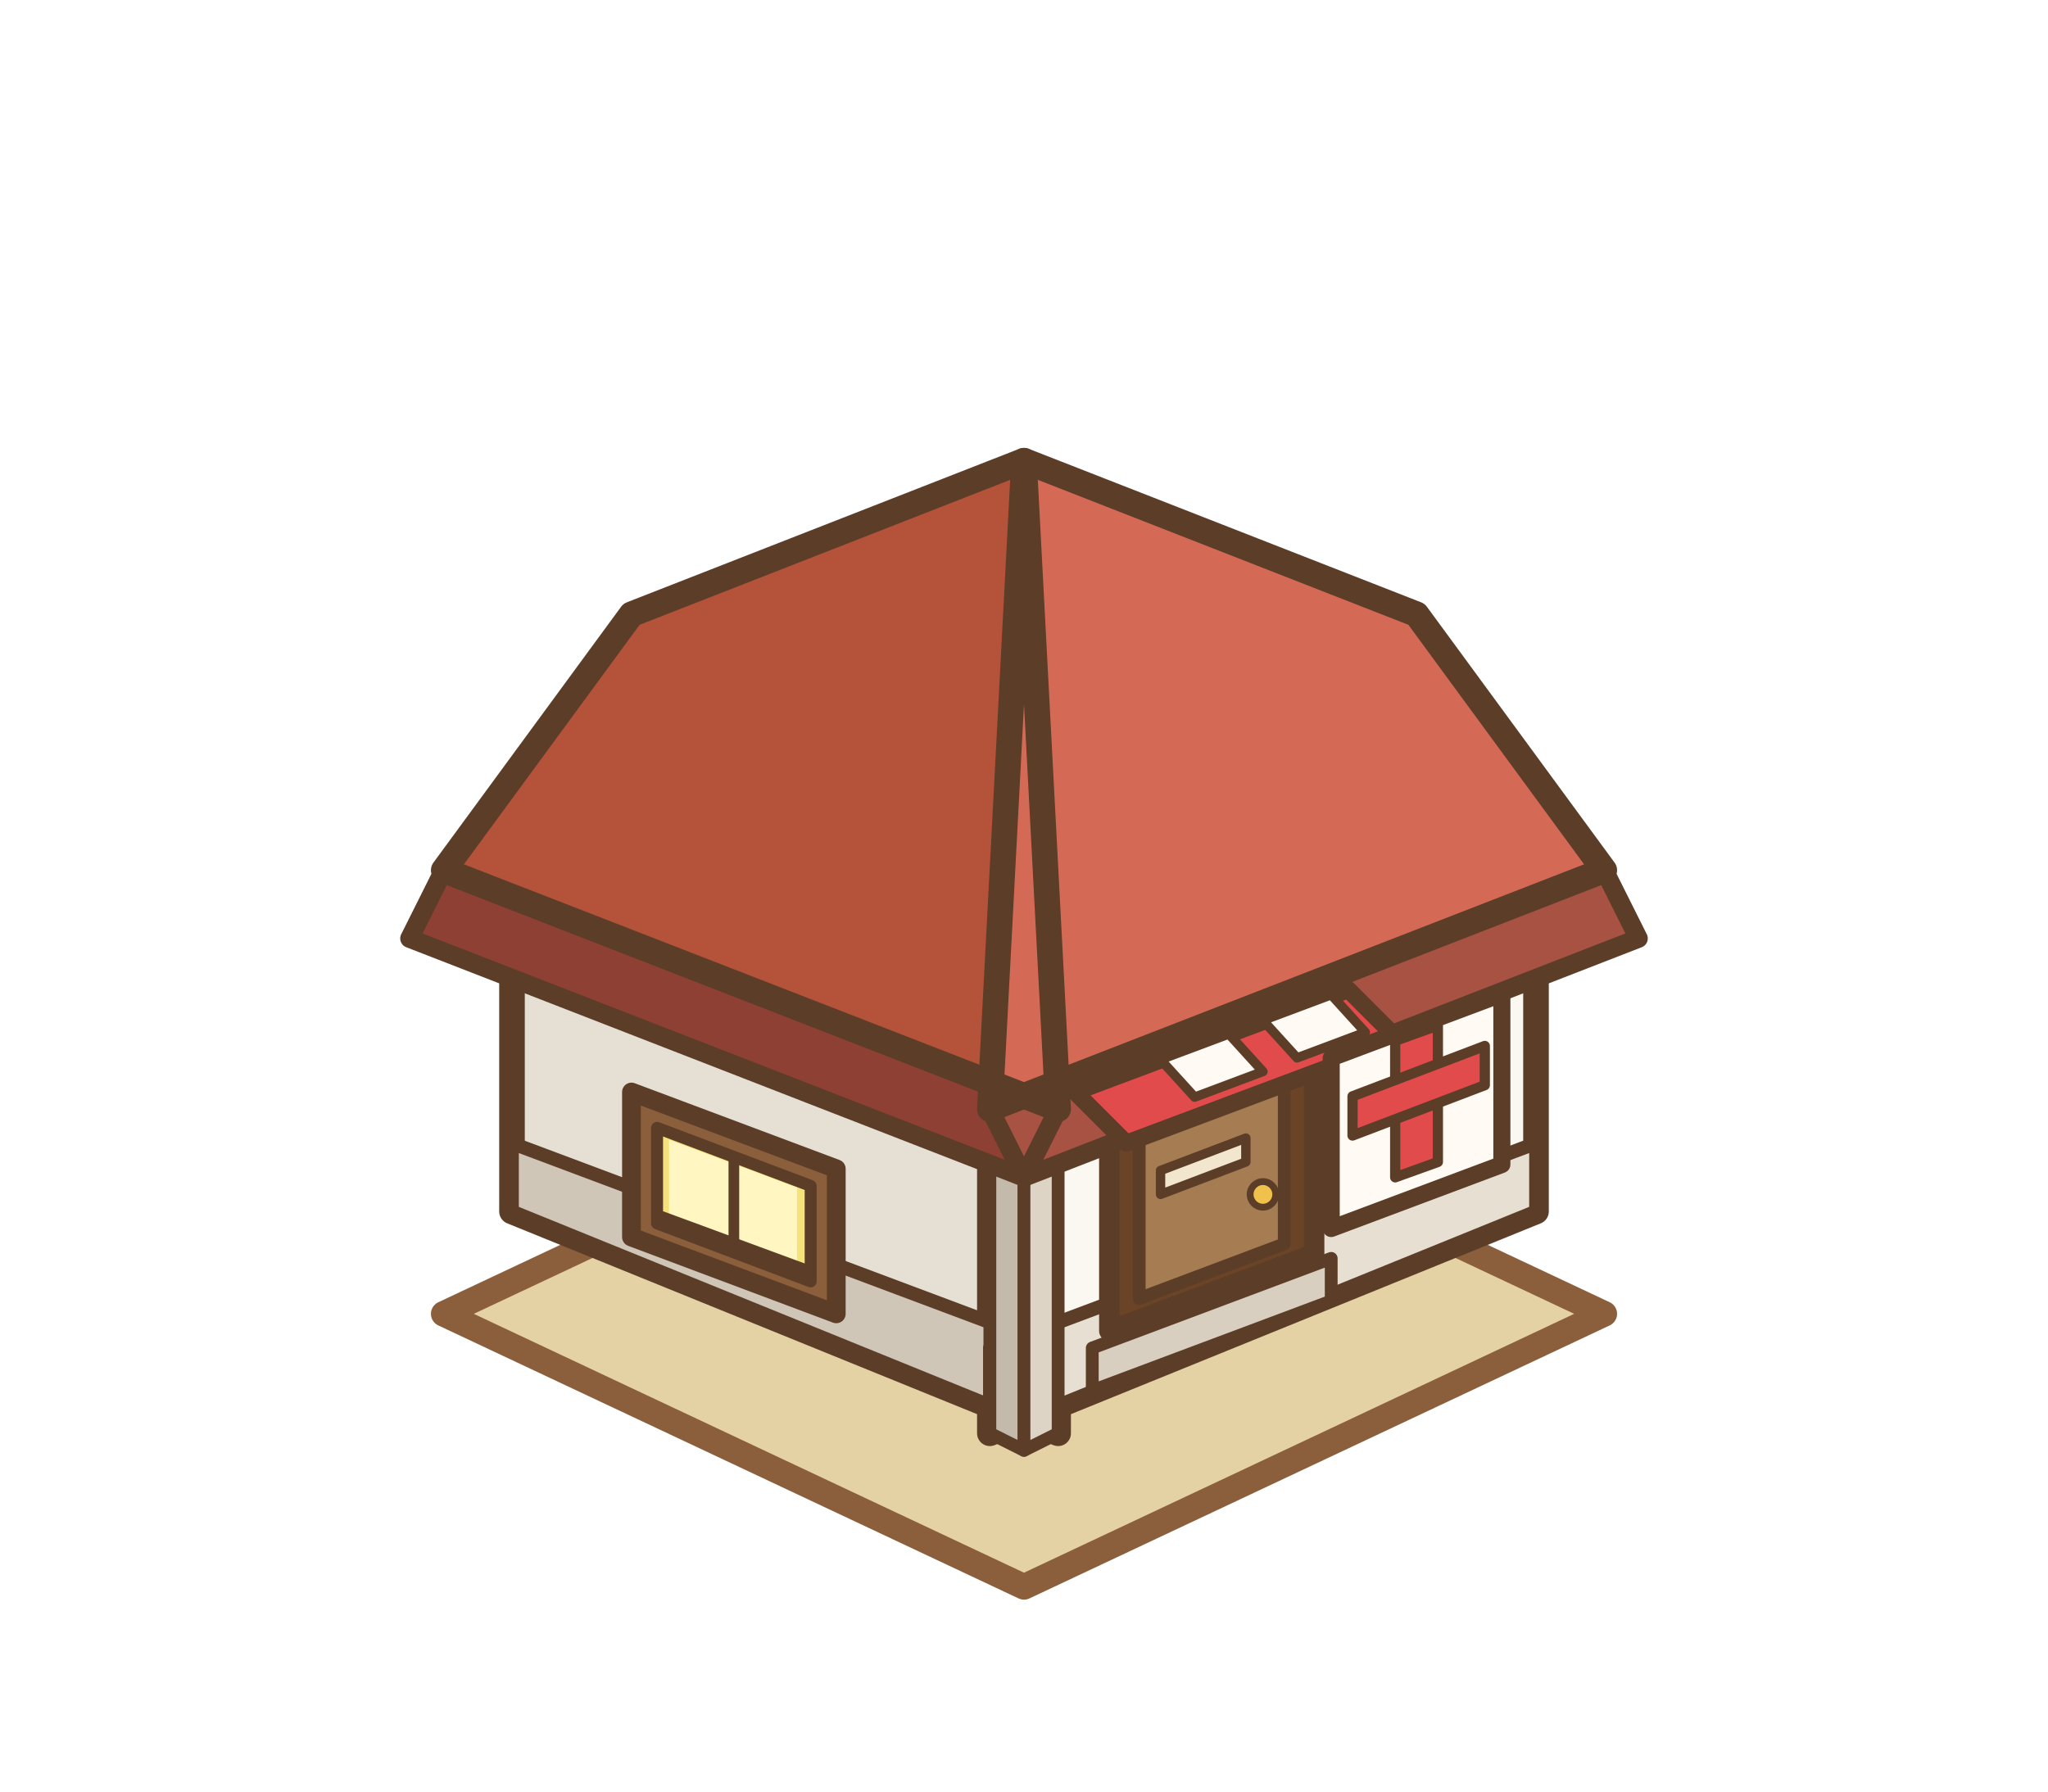
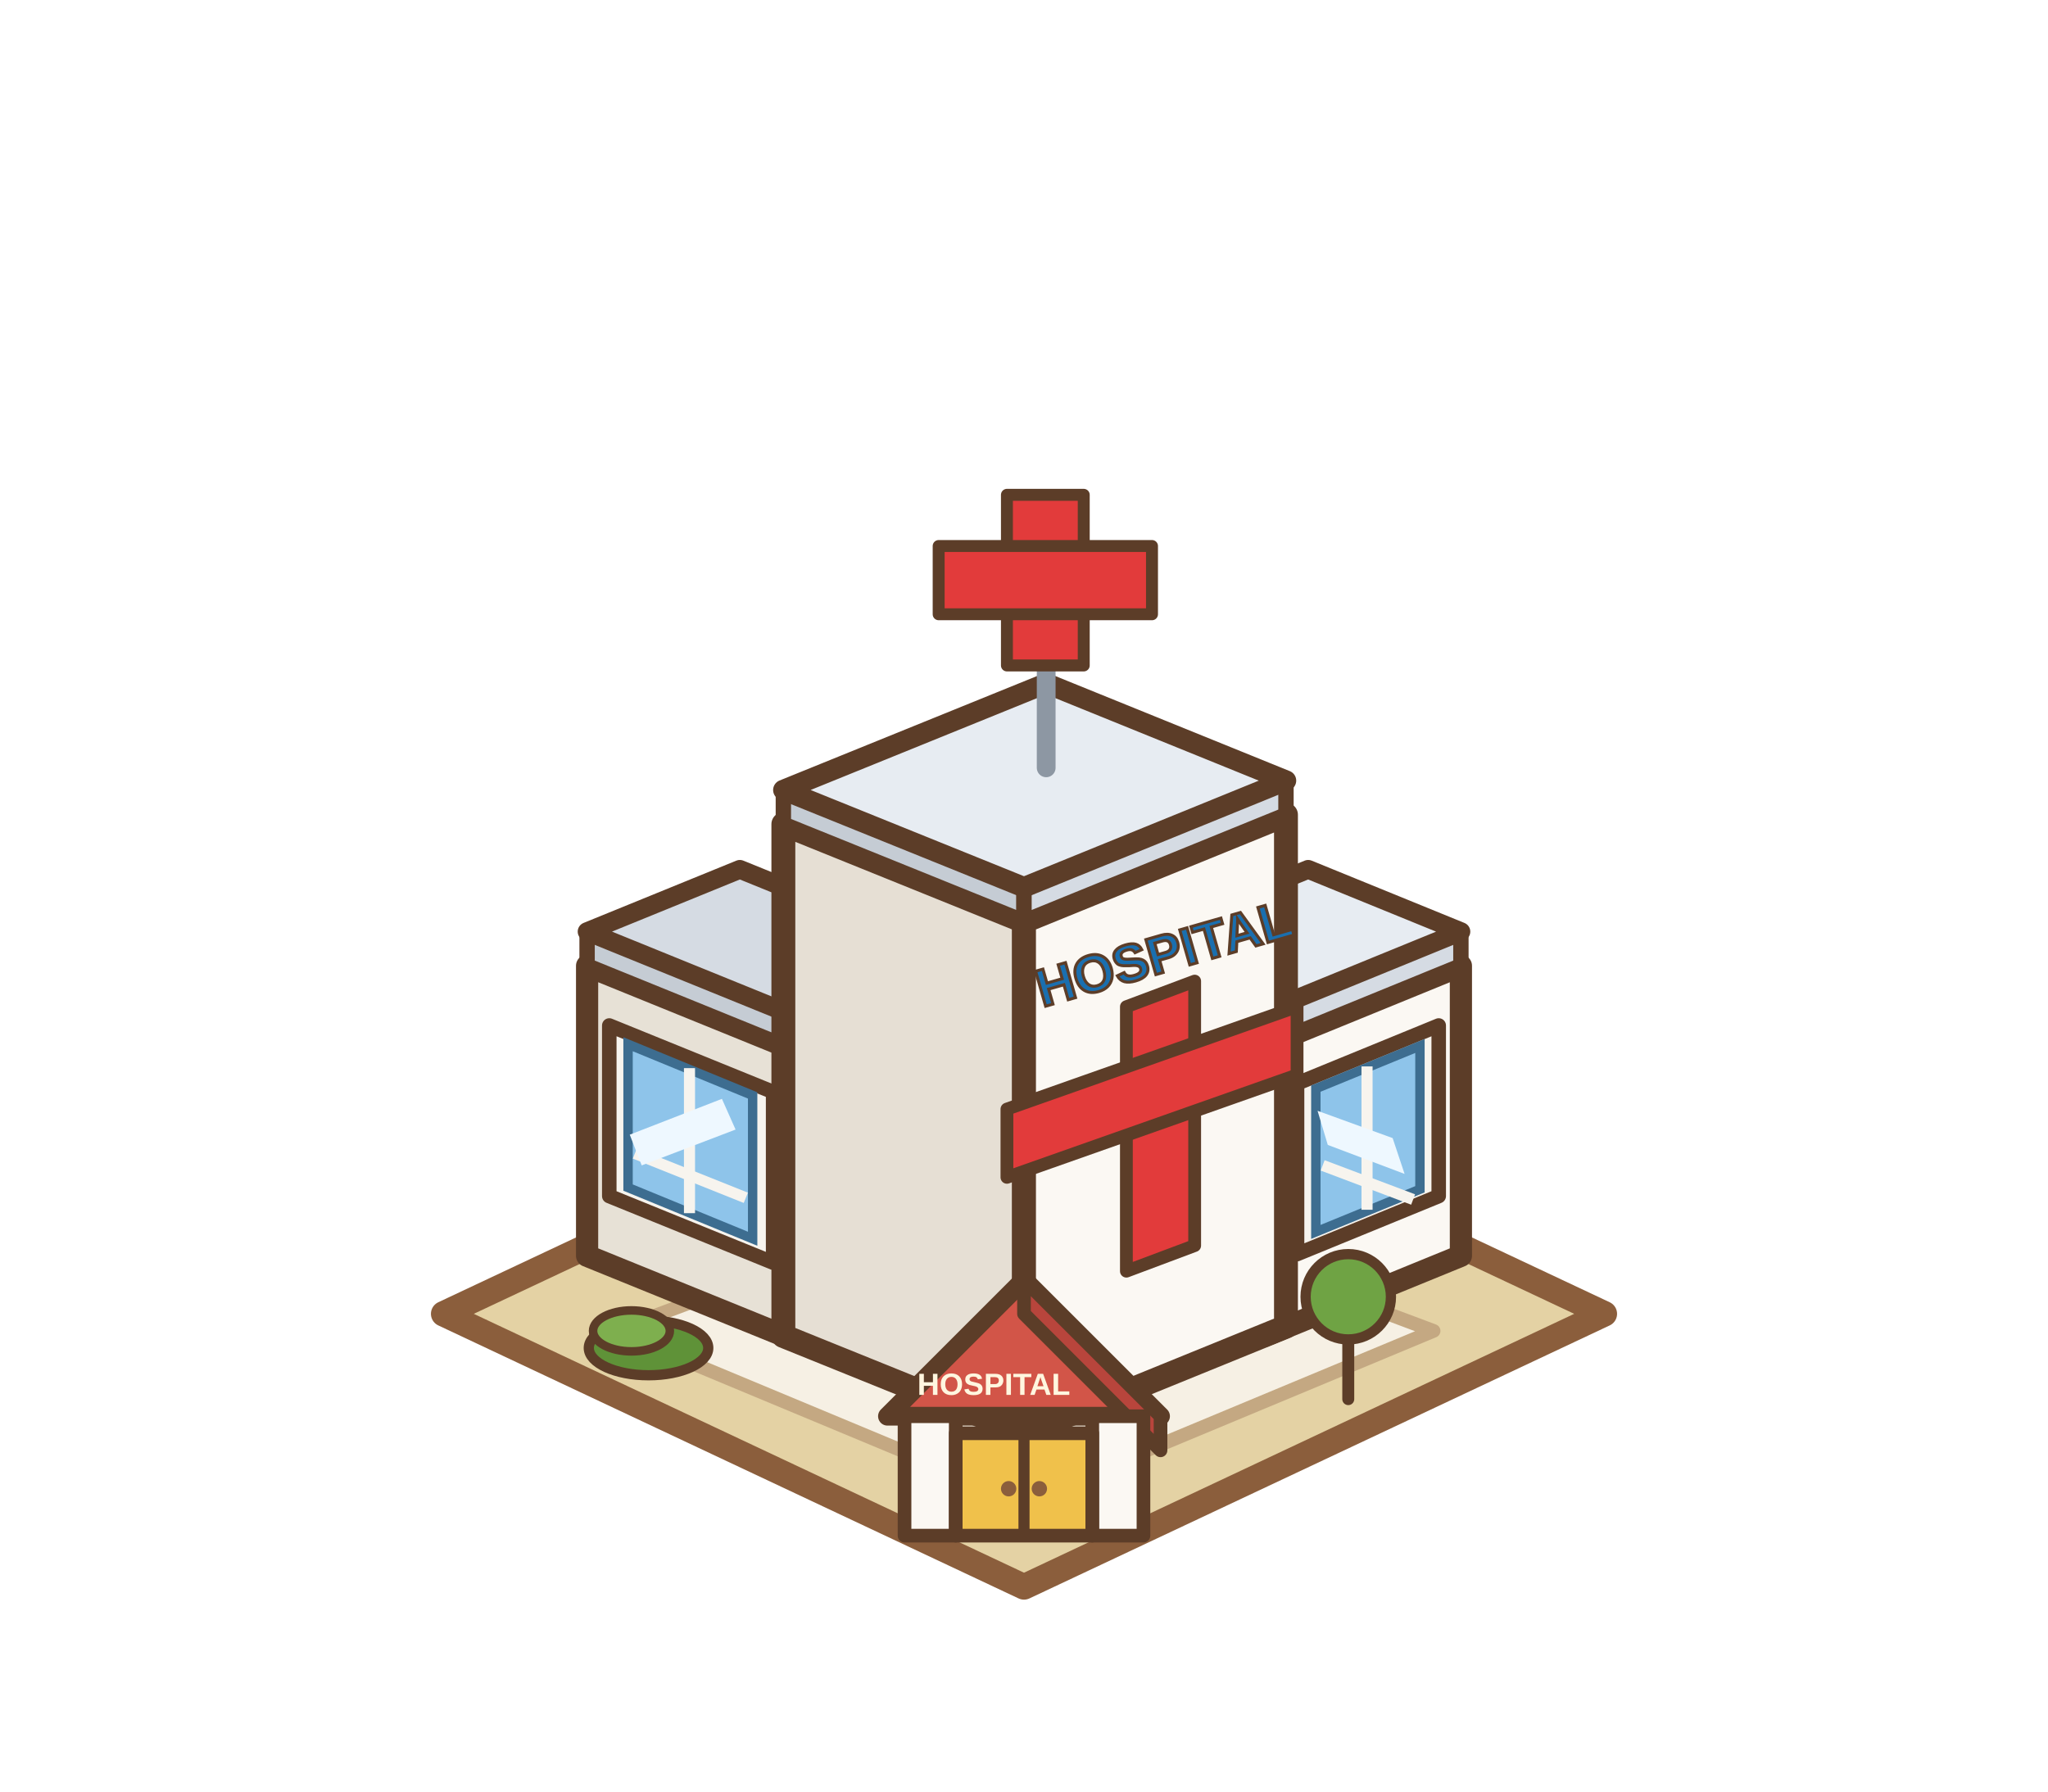
<svg xmlns="http://www.w3.org/2000/svg" viewBox="0 0 240 210" fill="none">
  <polygon points="120,186 188,154 120,122 52,154" fill="#e4d2a4" stroke="#8b5e3c" stroke-width="3" stroke-linejoin="round" />
-   <polygon points="124,168 60,142 60,96 124,120" fill="#e6dfd4" stroke="#5c3d28" stroke-width="3" stroke-linejoin="round" />
-   <polygon points="116,168 180,142 180,96 116,120" fill="#fbf7f1" stroke="#5c3d28" stroke-width="3" stroke-linejoin="round" />
-   <polygon points="124,168 60,142 60,134 124,158" fill="#cfc6b8" stroke="#5c3d28" stroke-width="1.6" stroke-linejoin="round" />
-   <polygon points="116,168 180,142 180,134 116,158" fill="#e7dfd2" stroke="#5c3d28" stroke-width="1.6" stroke-linejoin="round" />
-   <polygon points="116,168 120,170 120,118 116,116" fill="#c4baac" stroke="#5c3d28" stroke-width="1.5" stroke-linejoin="round" />
-   <polygon points="120,170 124,168 124,116 120,118" fill="#ddd4c6" stroke="#5c3d28" stroke-width="1.5" stroke-linejoin="round" />
-   <polygon points="74,128 98,137 98,154 74,145" fill="#8b5e3c" stroke="#5c3d28" stroke-width="2.2" stroke-linejoin="round" />
-   <polygon points="77,132.2 95,139 95,150.2 77,143.4" fill="#f6e27a" stroke="#5c3d28" stroke-width="1.4" stroke-linejoin="round" />
-   <path class="lamp" d="M78.4,133.6 L93.4,139.2 L93.4,148.4 L78.4,142.8 Z" fill="#fff6c2" />
-   <path d="M86,135.6 L86,146.6" stroke="#5c3d28" stroke-width="1.25" stroke-linecap="round" />
-   <path d="M77.6,142.6 L94.4,148.8" stroke="#5c3d28" stroke-width="1.25" stroke-linecap="round" />
-   <polygon points="130,156 154,147 154,122 130,131" fill="#6b4428" stroke="#5c3d28" stroke-width="2.4" stroke-linejoin="round" />
-   <polygon points="133.5,152.2 150.5,145.8 150.5,126.2 133.5,132.6" fill="#a67c52" stroke="#5c3d28" stroke-width="1.5" stroke-linejoin="round" />
-   <polygon points="136,140 146,136.2 146,133.4 136,137.2" fill="#f3e6cf" stroke="#5c3d28" stroke-width="1.1" stroke-linejoin="round" />
-   <circle cx="148" cy="140" r="1.5" fill="#f0c14b" stroke="#5c3d28" stroke-width="0.8" />
-   <polygon points="128,158 156,147.5 156,152.5 128,163" fill="#d9cfc0" stroke="#5c3d28" stroke-width="1.5" stroke-linejoin="round" />
-   <path d="M52,102 L124,130 L120,138 L48,110 Z" fill="#8f4034" />
-   <path d="M188,102 L116,130 L120,138 L192,110 Z" fill="#a85244" />
-   <path d="M52,102 L124,130 L120,54 L74,72 Z" fill="#b5523a" />
-   <path d="M188,102 L116,130 L120,54 L166,72 Z" fill="#d46a56" />
-   <path d="M52,102 L124,130 L120,54 L74,72 Z" fill="none" stroke="#5c3d28" stroke-width="3" stroke-linejoin="round" />
-   <path d="M188,102 L116,130 L120,54 L166,72 Z" fill="none" stroke="#5c3d28" stroke-width="3" stroke-linejoin="round" />
-   <path d="M52,102 L124,130 L120,138 L48,110 Z" fill="none" stroke="#5c3d28" stroke-width="2.2" stroke-linejoin="round" />
-   <path d="M188,102 L116,130 L120,138 L192,110 Z" fill="none" stroke="#5c3d28" stroke-width="2.2" stroke-linejoin="round" />
-   <g class="awning">
-     <polygon points="126,128 158,116 164,122 132,134" fill="#e24b4b" stroke="#5c3d28" stroke-width="2" stroke-linejoin="round" />
-     <polygon points="136,124.2 144,121.2 148,125.6 140,128.6" fill="#fffaf3" stroke="#5c3d28" stroke-width="1.1" stroke-linejoin="round" />
-     <polygon points="148,119.6 156,116.6 160,121 152,124" fill="#fffaf3" stroke="#5c3d28" stroke-width="1.1" stroke-linejoin="round" />
-   </g>
+   <polygon points="120,176 168,156 120,138 72,156" fill="#f6f0e4" stroke="#c4a882" stroke-width="1.6" stroke-linejoin="round" />
+   <polygon points="68.8,147.2 86.7,139.9 86.7,105.9 68.8,113.2" fill="#d4cdc2" stroke="#5c3d28" stroke-width="2.4" stroke-linejoin="round" />
+   <polygon points="94.4,157.6 68.8,147.2 68.8,113.2 94.4,123.6" fill="#e7e1d6" stroke="#5c3d28" stroke-width="2.6" stroke-linejoin="round" />
+   <polygon points="94.4,123.6 68.8,113.2 68.8,109.2 94.4,119.6" fill="#c5ccd4" stroke="#5c3d28" stroke-width="1.8" stroke-linejoin="round" />
+   <polygon points="94.4,119.6 112.3,112.3 86.7,101.9 68.8,109.2" fill="#d5dbe3" stroke="#5c3d28" stroke-width="2.2" stroke-linejoin="round" />
+   <polygon points="90.6,148 71.4,140.2 71.4,120.2 90.6,128" fill="#f7f4ee" stroke="#5c3d28" stroke-width="1.7" stroke-linejoin="round" />
+   <polygon points="88.2,145.2 73.6,139.2 73.6,122.4 88.2,128.4" fill="#8ec4ea" stroke="#3d6d90" stroke-width="1.1" />
+   <path d="M80.8,142.2 L80.8,125.2" stroke="#f7f4ee" stroke-width="1.3" />
+   <path d="M74.4,135.2 L87.4,140.4" stroke="#f7f4ee" stroke-width="1.3" />
+   <path class="lamp" d="M75.2,136.6 L86.2,132.4 L84.6,128.8 L73.8,133" fill="#eef8ff" />
+   <polygon points="171.2,147.2 153.3,139.9 153.3,105.9 171.2,113.2" fill="#e4ddd4" stroke="#5c3d28" stroke-width="2.4" stroke-linejoin="round" />
+   <polygon points="148.2,156.6 171.2,147.2 171.2,113.2 148.2,122.6" fill="#fbf8f3" stroke="#5c3d28" stroke-width="2.6" stroke-linejoin="round" />
+   <polygon points="148.2,122.6 171.2,113.2 171.2,109.2 148.2,118.6" fill="#d5dbe3" stroke="#5c3d28" stroke-width="1.8" stroke-linejoin="round" />
+   <polygon points="148.2,118.6 171.2,109.2 153.3,101.9 130.2,111.3" fill="#e7ecf2" stroke="#5c3d28" stroke-width="2.2" stroke-linejoin="round" />
+   <polygon points="152,147 168.6,140.2 168.6,120.2 152,127" fill="#f7f4ee" stroke="#5c3d28" stroke-width="1.7" stroke-linejoin="round" />
+   <polygon points="154.2,144.4 166.4,139.4 166.4,122.6 154.2,127.6" fill="#8ec4ea" stroke="#3d6d90" stroke-width="1.1" />
+   <path d="M160.2,141.8 L160.2,125" stroke="#f7f4ee" stroke-width="1.3" />
+   <path d="M155,136.6 L165.6,140.6" stroke="#f7f4ee" stroke-width="1.3" />
+   <path class="lamp" d="M155.6,134.2 L164.6,137.6 L163.2,133.4 L154.4,130.2" fill="#eef8ff" />
+   <polygon points="120,168 91.8,156.6 91.8,96.6 120,108" fill="#e6dfd4" stroke="#5c3d28" stroke-width="2.8" stroke-linejoin="round" />
+   <polygon points="120,168 150.7,155.5 150.7,95.5 120,108" fill="#fbf8f3" stroke="#5c3d28" stroke-width="2.8" stroke-linejoin="round" />
+   <polygon points="120,108 91.8,96.6 91.8,92.6 120,104" fill="#c5ccd4" stroke="#5c3d28" stroke-width="1.8" stroke-linejoin="round" />
+   <polygon points="120,108 150.7,95.5 150.7,91.5 120,104" fill="#d5dbe3" stroke="#5c3d28" stroke-width="1.8" stroke-linejoin="round" />
+   <polygon points="120,104 150.7,91.5 122.6,80.1 91.8,92.6" fill="#e7ecf2" stroke="#5c3d28" stroke-width="2.4" stroke-linejoin="round" />
+   <text x="121" y="114" font-family="Arial, Helvetica, sans-serif" font-size="6.2" font-weight="700" fill="#1a6faf" stroke="#5c3d28" stroke-width="0.35" transform="rotate(-16 136 112)">HOSPITAL</text>
+   <polygon points="132,118 140,115 140,146 132,149" fill="#e23b3b" stroke="#5c3d28" stroke-width="1.5" stroke-linejoin="round" />
+   <polygon points="118,130 152,118 152,126 118,138" fill="#e23b3b" stroke="#5c3d28" stroke-width="1.5" stroke-linejoin="round" />
+   <polygon points="104,166 136,166 120,150" fill="#d25548" stroke="#5c3d28" stroke-width="2.2" stroke-linejoin="round" />
+   <polygon points="120,150 136,166 136,170 120,154" fill="#b8453c" stroke="#5c3d28" stroke-width="1.6" stroke-linejoin="round" />
+   <text x="107.5" y="163.5" font-family="Arial, Helvetica, sans-serif" font-size="3.6" font-weight="700" fill="#fff6df">HOSPITAL</text>
+   <polygon points="106,166 112,166 112,180 106,180" fill="#fbf8f3" stroke="#5c3d28" stroke-width="1.6" stroke-linejoin="round" />
+   <polygon points="128,166 134,166 134,180 128,180" fill="#fbf8f3" stroke="#5c3d28" stroke-width="1.6" stroke-linejoin="round" />
+   <polygon points="112,168 128,168 128,180 112,180" fill="#f0c14b" stroke="#5c3d28" stroke-width="1.6" stroke-linejoin="round" />
+   <path d="M120,168 V180" stroke="#5c3d28" stroke-width="1.3" />
+   <circle cx="118.2" cy="174.5" r="0.9" fill="#8b5e3c" />
+   <circle cx="121.8" cy="174.5" r="0.9" fill="#8b5e3c" />
+   <ellipse cx="76" cy="158" rx="7" ry="3.2" fill="#5f9238" stroke="#5c3d28" stroke-width="1.2" />
+   <ellipse cx="74" cy="156" rx="4.5" ry="2.4" fill="#7eaf4e" stroke="#5c3d28" stroke-width="1" />
+   <path d="M158,164 v-10" stroke="#5c3d28" stroke-width="1.4" stroke-linecap="round" />
+   <circle cx="158" cy="152" r="5" fill="#6fa344" stroke="#5c3d28" stroke-width="1.2" />
  <g class="cross">
-     <polygon points="156,124 176,116.5 176,136.5 156,144" fill="#fffaf3" stroke="#5c3d28" stroke-width="2" stroke-linejoin="round" />
-     <polygon points="163.5,122 168.5,120.2 168.5,136.2 163.5,138" fill="#e24b4b" stroke="#5c3d28" stroke-width="1.2" stroke-linejoin="round" />
-     <polygon points="158.5,128.5 174,122.6 174,127.2 158.5,133.1" fill="#e24b4b" stroke="#5c3d28" stroke-width="1.2" stroke-linejoin="round" />
+     <path d="M122.6,90 V70" stroke="#8d97a3" stroke-width="2.2" stroke-linecap="round" />
+     <polygon points="118,58 127,58 127,78 118,78" fill="#e23b3b" stroke="#5c3d28" stroke-width="1.4" stroke-linejoin="round" />
+     <polygon points="110,64 135,64 135,72 110,72" fill="#e23b3b" stroke="#5c3d28" stroke-width="1.4" stroke-linejoin="round" />
  </g>
</svg>
